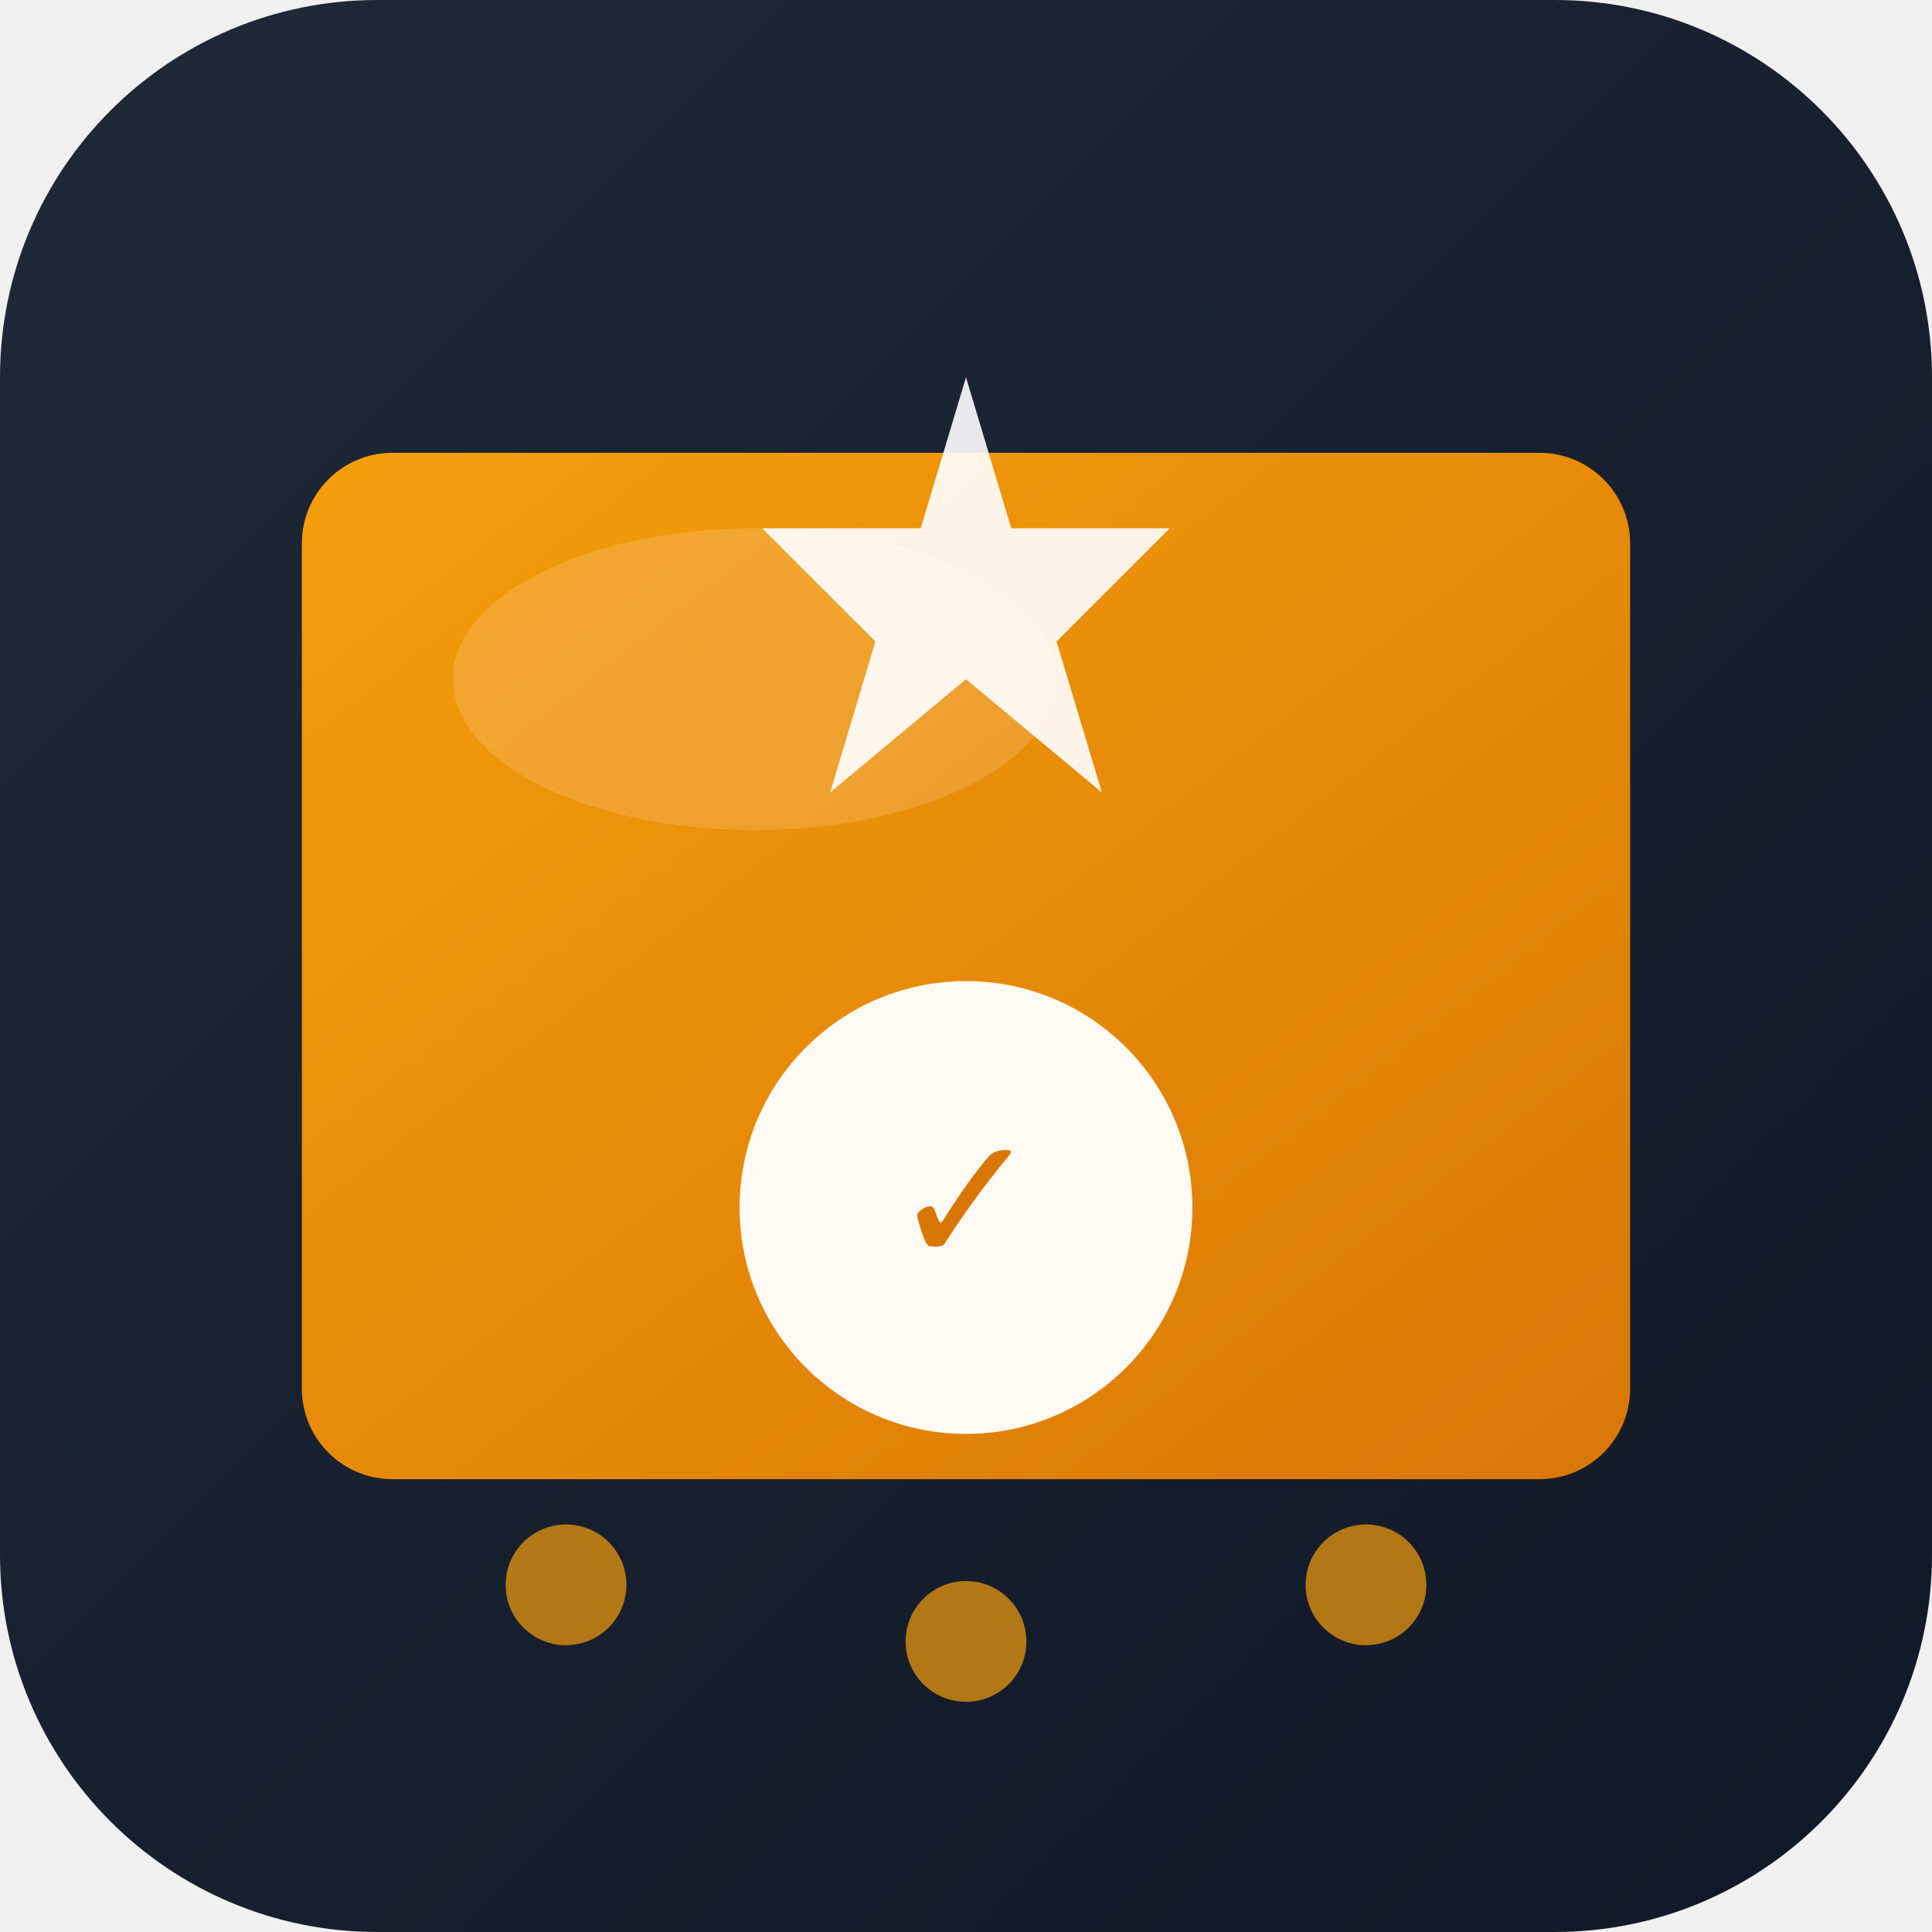
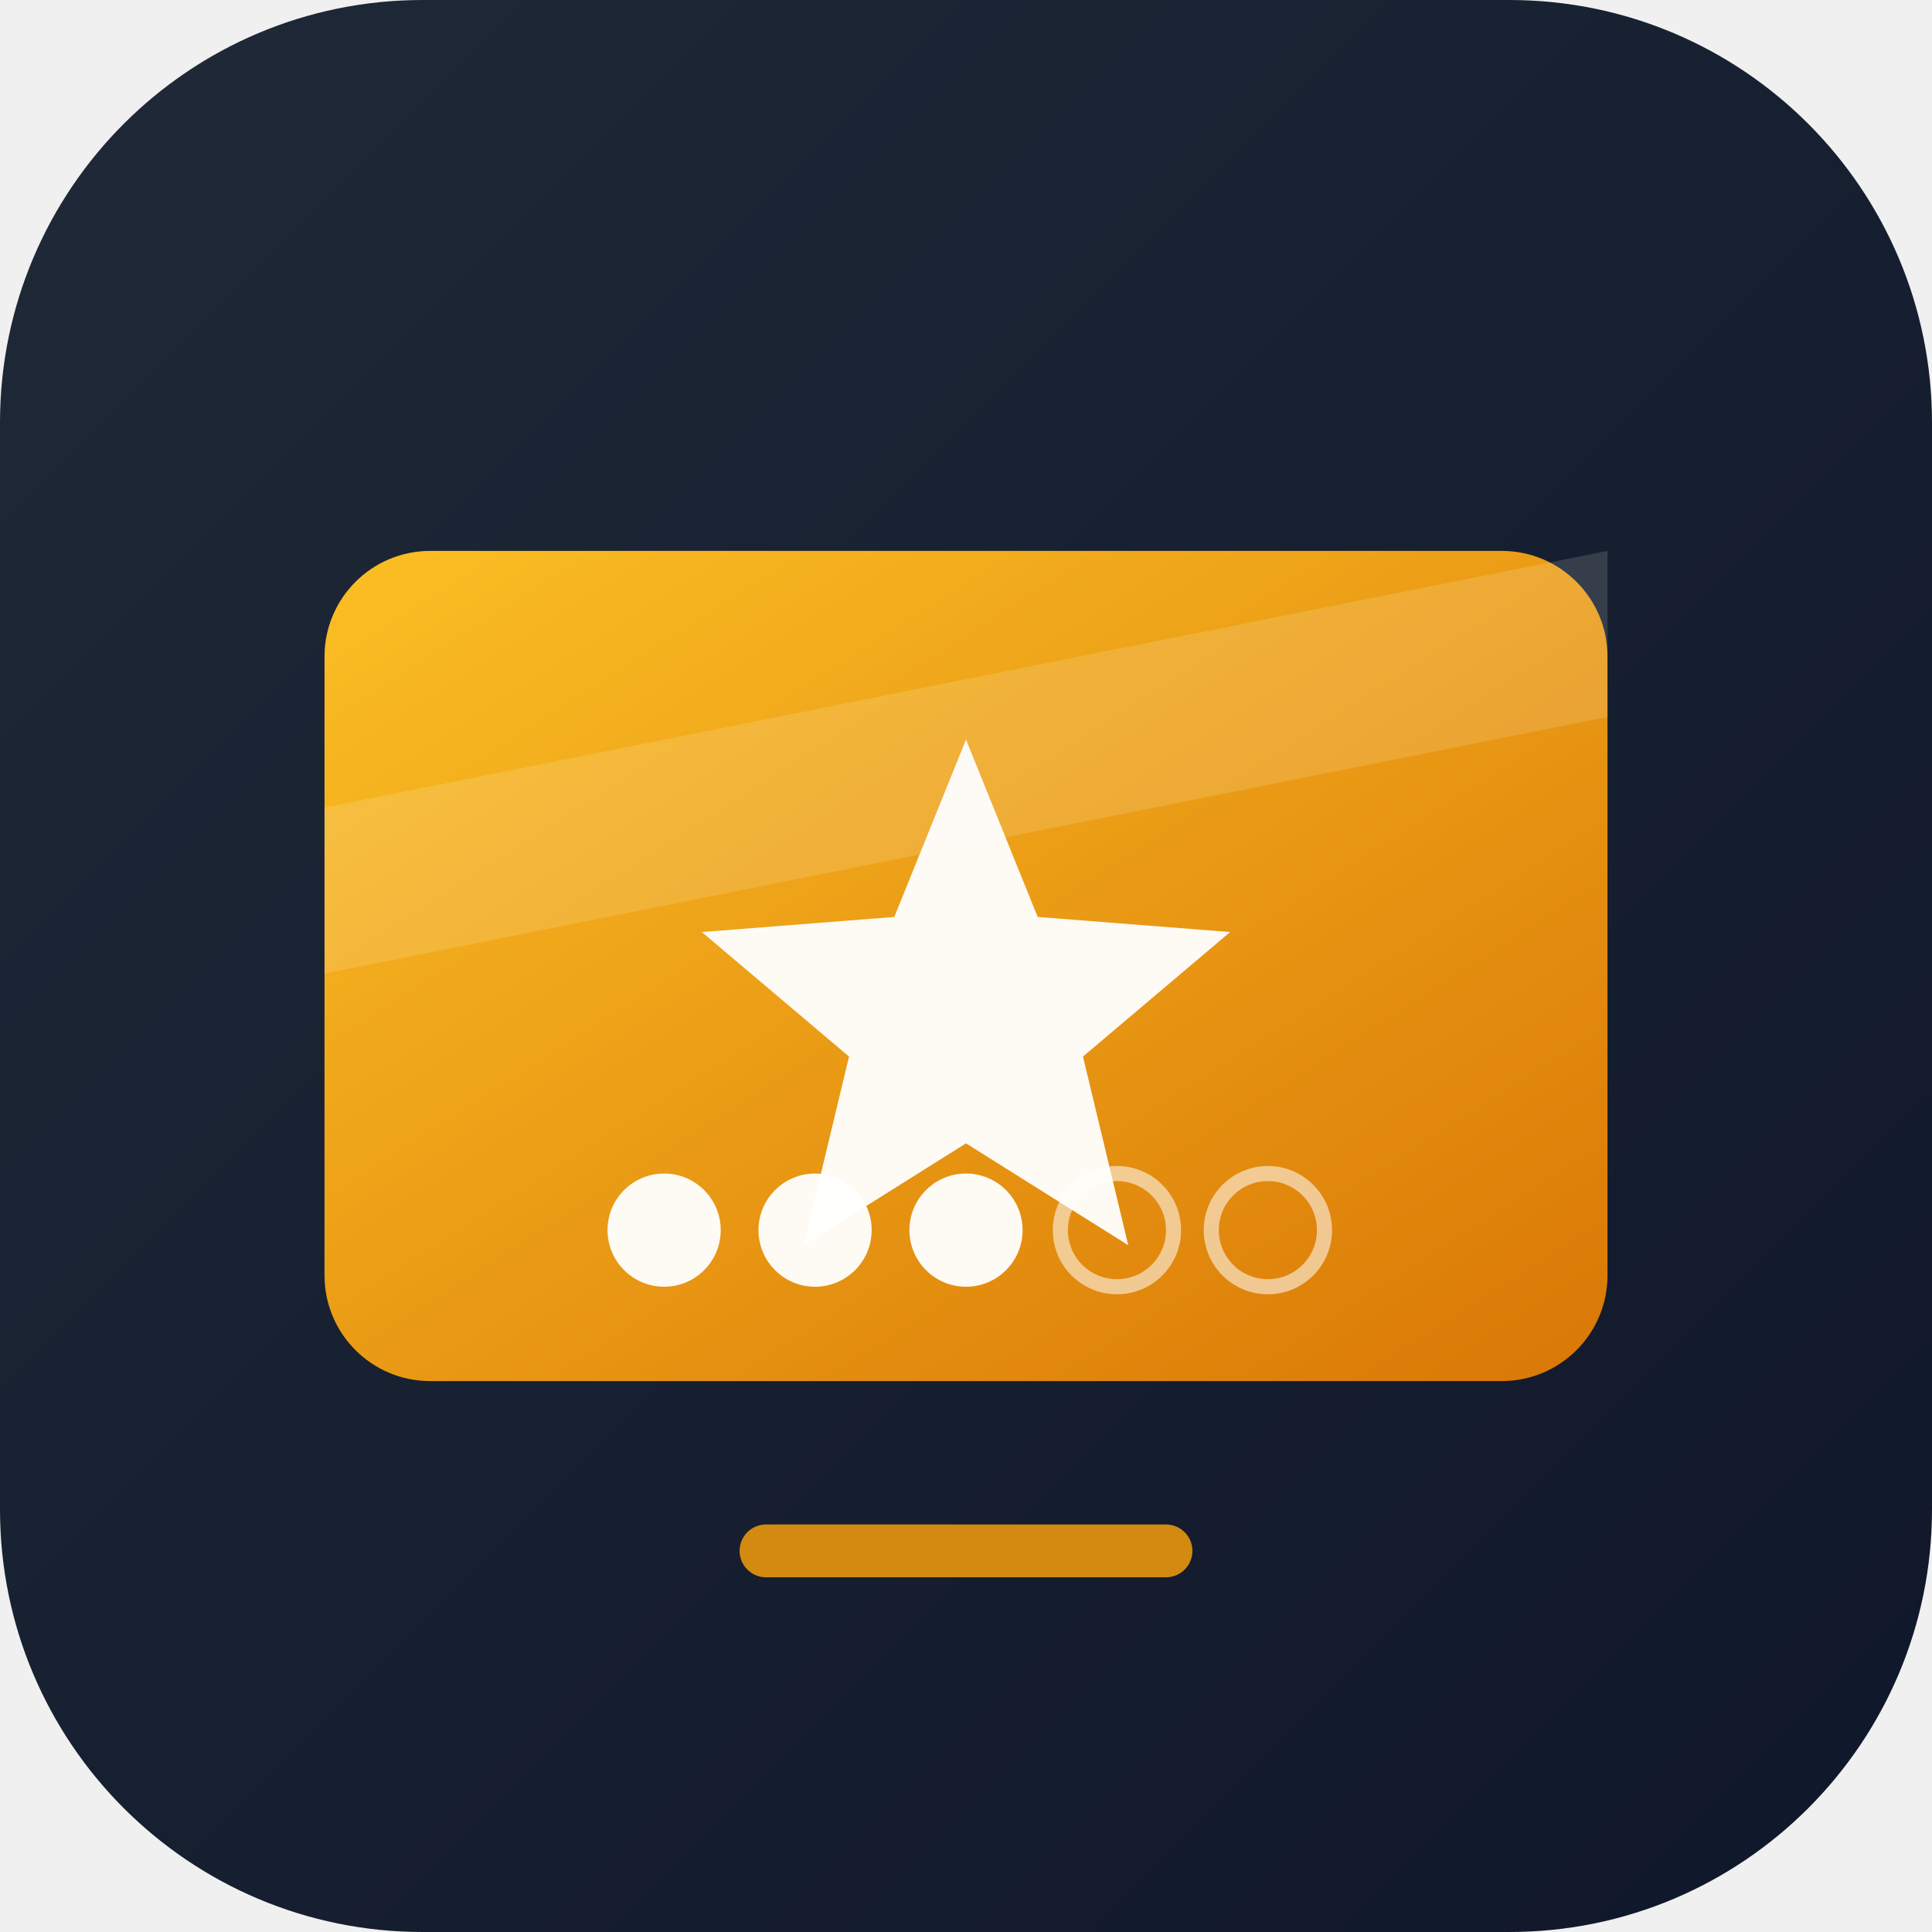
<svg xmlns="http://www.w3.org/2000/svg" viewBox="0 0 512 512">
  <defs>
-     <linearGradient id="grad1" x1="0%" y1="0%" x2="100%" y2="100%">
-       <stop offset="0%" style="stop-color:#1f2937;stop-opacity:1" />
-       <stop offset="100%" style="stop-color:#111827;stop-opacity:1" />
+     <linearGradient id="bg" x1="0" y1="0" x2="1" y2="1">
+       <stop offset="0" stop-color="#1f2937" />
+       <stop offset="1" stop-color="#0f172a" />
    </linearGradient>
-     <linearGradient id="grad2" x1="0%" y1="0%" x2="100%" y2="100%">
-       <stop offset="0%" style="stop-color:#f59e0b;stop-opacity:1" />
-       <stop offset="100%" style="stop-color:#d97706;stop-opacity:1" />
+     <linearGradient id="card" x1="0" y1="0" x2="1" y2="1">
+       <stop offset="0" stop-color="#fbbf24" />
+       <stop offset="1" stop-color="#d97706" />
    </linearGradient>
  </defs>
-   <rect width="512" height="512" fill="url(#grad1)" rx="100" />
-   <rect x="80" y="120" width="352" height="272" fill="url(#grad2)" rx="24" />
-   <ellipse cx="200" cy="180" rx="80" ry="40" fill="white" opacity="0.15" />
-   <circle cx="256" cy="320" r="60" fill="white" opacity="0.95" />
-   <text x="256" y="335" font-size="48" font-weight="700" text-anchor="middle" fill="#d97706" font-family="Arial, sans-serif">✓</text>
-   <polygon points="256,100 268,140 310,140 280,170 292,210 256,180 220,210 232,170 202,140 244,140" fill="white" opacity="0.9" />
-   <circle cx="150" cy="420" r="16" fill="#f59e0b" opacity="0.7" />
-   <circle cx="256" cy="435" r="16" fill="#f59e0b" opacity="0.7" />
-   <circle cx="362" cy="420" r="16" fill="#f59e0b" opacity="0.7" />
+   <rect width="512" height="512" rx="112" fill="url(#bg)" />
+   <rect x="86" y="146" width="340" height="220" rx="28" fill="url(#card)" />
+   <path d="M86 214 L426 146 v44 L86 258 Z" fill="#ffffff" opacity="0.14" />
+   <path d="M256 196 l19 47 51 4 -39 33 12 50 -43 -27 -43 27 12 -50 -39 -33 51 -4 Z" fill="#ffffff" opacity="0.95" />
+   <circle cx="176" cy="326" r="15" fill="#ffffff" opacity="0.95" />
+   <circle cx="216" cy="326" r="15" fill="#ffffff" opacity="0.95" />
+   <circle cx="256" cy="326" r="15" fill="#ffffff" opacity="0.95" />
+   <circle cx="296" cy="326" r="15" fill="none" stroke="#ffffff" stroke-width="4" opacity="0.55" />
+   <circle cx="336" cy="326" r="15" fill="none" stroke="#ffffff" stroke-width="4" opacity="0.55" />
+   <rect x="196" y="404" width="120" height="14" rx="7" fill="#f59e0b" opacity="0.85" />
</svg>
